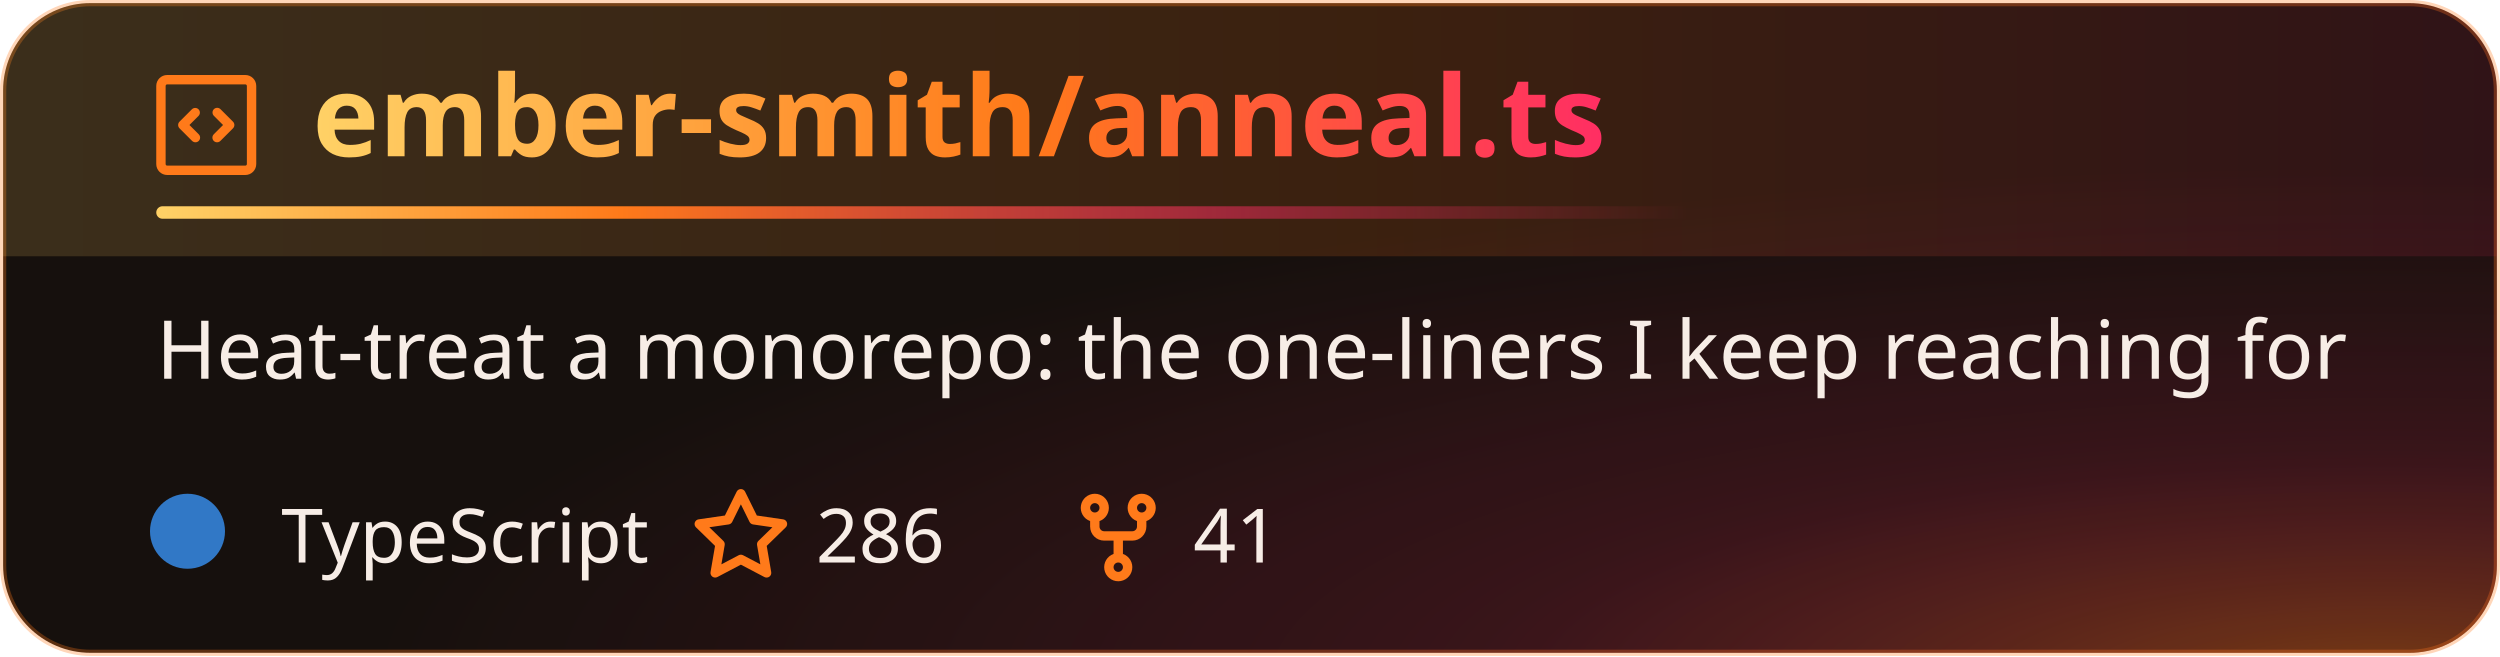
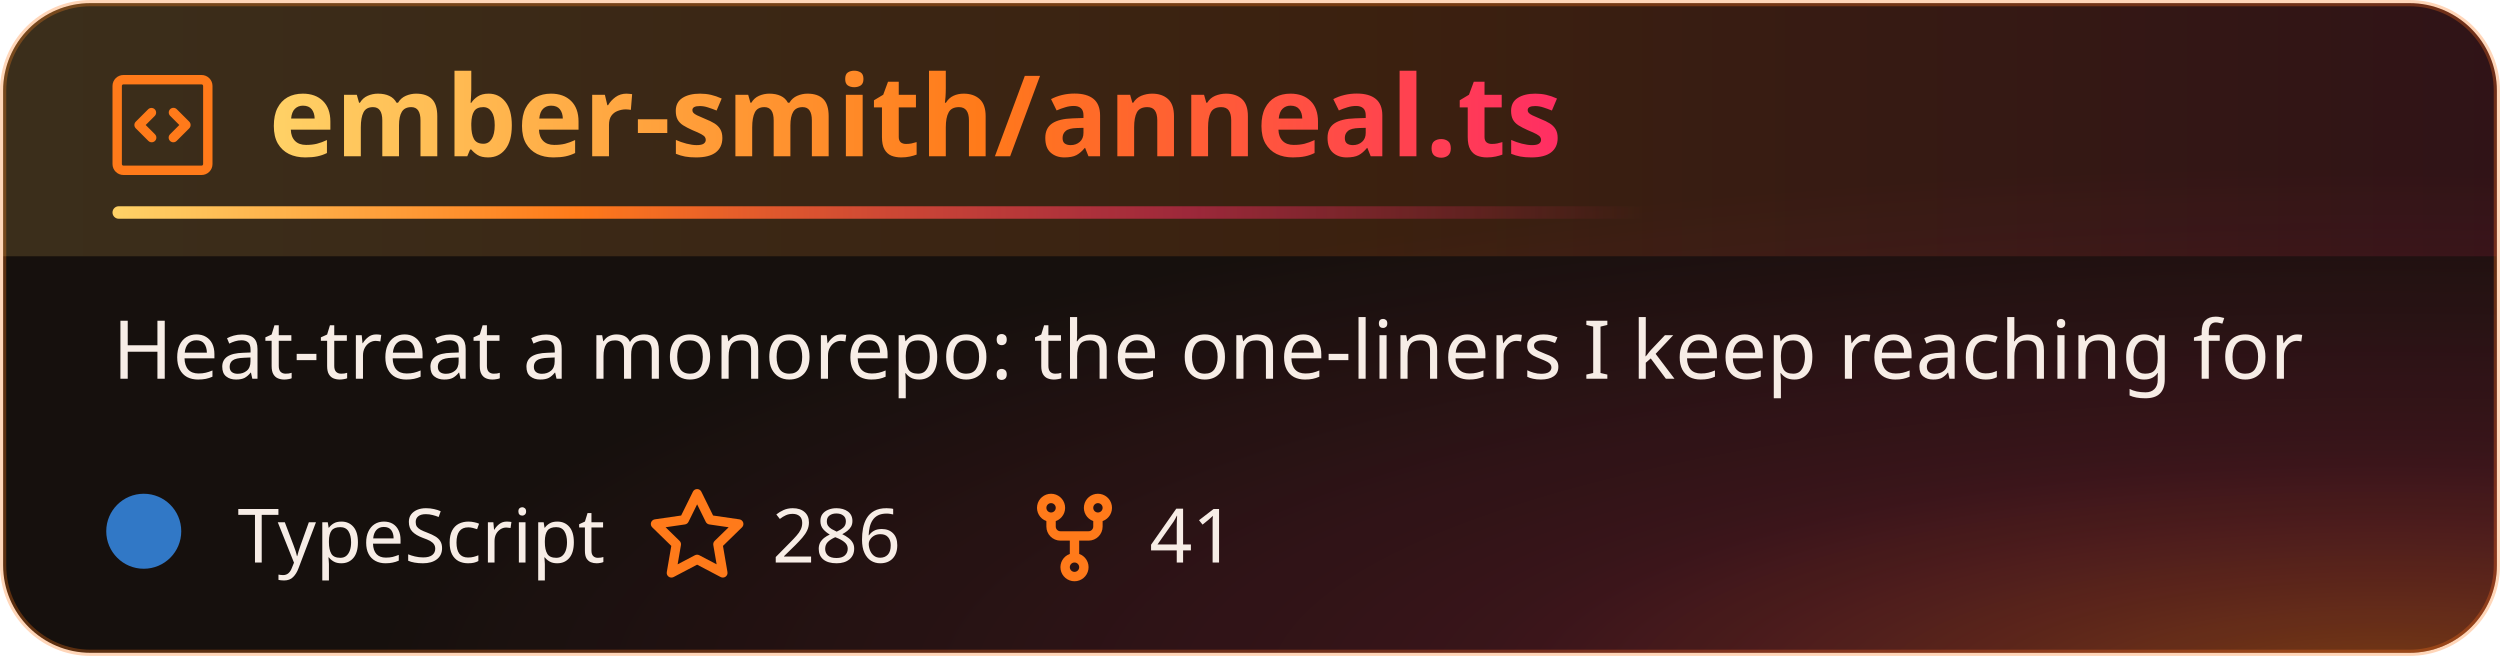
<svg xmlns="http://www.w3.org/2000/svg" width="400" height="105" viewBox="0 0 400 105" fill="none" role="img" aria-labelledby="title-id desc-id">
  <style>
    .header {
      font: 600 18px 'Segoe UI', Ubuntu, "Helvetica Neue", Sans-Serif;
      fill: url(#heat);
      animation: fadeInAnimation 0.8s ease-in-out backwards;
    }
    /* The icon reads against the title rather than with it, so it keeps its own color. */
    .title-icon {
      fill: #ff7a1a;
      animation: fadeInAnimation 0.8s ease-in-out backwards;
    }
    .title-accent {
      transform-box: fill-box;
      transform-origin: left center;
      animation: trailAnimation 0.9s cubic-bezier(0.2, 0.7, 0.2, 1) 0.2s backwards;
    }
    @supports(-moz-appearance: auto) {
      /* Selector detects Firefox */
      .header {
        font-size: 15.5px;
      }
    }
    .description {
      font: 400 13px 'Segoe UI', Ubuntu, "Helvetica Neue", Sans-Serif;
      fill: #f7ede6;
    }
    .gray {
      font: 400 12px 'Segoe UI', Ubuntu, "Helvetica Neue", Sans-Serif;
      fill: #f7ede6;
    }
    .icon {
      fill: #ff7a1a;
    }
    /* Animations */
    @keyframes scaleInAnimation {
      from {
        transform: translate(-5px, 5px) scale(0);
      }
      to {
        transform: translate(-5px, 5px) scale(1);
      }
    }
    @keyframes fadeInAnimation {
      from {
        opacity: 0;
      }
      to {
        opacity: 1;
      }
    }
    @keyframes trailAnimation {
      from {
        transform: scaleX(0);
      }
    }
    @media (prefers-reduced-motion: reduce) {
      * {
        animation-duration: 0s !important;
        animation-delay: 0s !important;
      }
    }
  </style>
  <defs>
    <linearGradient id="heat" x1="0" y1="0" x2="1" y2="0">
      <stop offset="0" class="heat-0" stop-color="#ffd166" />
      <stop offset="0.55" class="heat-1" stop-color="#ff7a1a" />
      <stop offset="1" class="heat-2" stop-color="#ff2e63" />
    </linearGradient>
    <linearGradient id="heat-trail" x1="0" y1="0" x2="1" y2="0">
      <stop offset="0" class="heat-0" stop-color="#ffd166" />
      <stop offset="0.3" class="heat-1" stop-color="#ff7a1a" />
      <stop offset="0.7" class="heat-2" stop-color="#ff2e63" stop-opacity="0.5" />
      <stop offset="1" class="heat-2" stop-color="#ff2e63" stop-opacity="0" />
    </linearGradient>
    <linearGradient id="heat-band" x1="0" y1="0" x2="1" y2="0">
      <stop offset="0" class="band-0" stop-color="#ffd166" stop-opacity="0.16" />
      <stop offset="0.55" class="band-1" stop-color="#ff7a1a" stop-opacity="0.16" />
      <stop offset="1" class="band-2" stop-color="#ff2e63" stop-opacity="0.112" />
    </linearGradient>
    <radialGradient id="heat-glow" cx="0.95" cy="1.05" r="0.8">
      <stop offset="0" class="glow-core" stop-color="#ff7a1a" stop-opacity="0.42" />
      <stop offset="0.45" class="glow-edge" stop-color="#ff2e63" stop-opacity="0.147" />
      <stop offset="1" class="heat-2" stop-color="#ff2e63" stop-opacity="0" />
    </radialGradient>
  </defs>
  <rect data-testid="card-bg" class="card-bg" x="0.5" y="0.5" rx="14" height="99%" width="399" stroke="#ff7a1a4d" fill="#16100d" stroke-opacity="1" />
  <rect data-testid="card-glow" x="0.5" y="0.5" rx="14" height="99%" width="399" fill="url(#heat-glow)" />
  <path data-testid="title-band" d="M0.5 14.5a14 14 0 0 1 14 -14h371a14 14 0 0 1 14 14v26.5h-399z" fill="url(#heat-band)" />
-   <g data-testid="card-title" transform="translate(25, 25)">
+   <g data-testid="card-title" transform="translate(18, 25)">
    <g>
      <svg class="title-icon" x="0" y="-13" viewBox="0 0 16 16" version="1.1" width="16" height="16">
        <path fill-rule="evenodd" d="M0 1.75C0 .784.784 0 1.75 0h12.5C15.216 0 16 .784 16 1.75v12.5A1.75 1.75 0 0 1 14.25 16H1.75A1.75 1.75 0 0 1 0 14.25Zm1.75-.25a.25.25 0 0 0-.25.25v12.5c0 .138.112.25.25.25h12.5a.25.25 0 0 0 .25-.25V1.75a.25.25 0 0 0-.25-.25Zm7.47 3.97a.75.75 0 0 1 1.06 0l2 2a.75.75 0 0 1 0 1.06l-2 2a.749.749 0 0 1-1.275-.326.749.749 0 0 1 .215-.734L10.69 8 9.22 6.53a.75.75 0 0 1 0-1.06ZM6.78 6.53 5.31 8l1.47 1.47a.749.749 0 0 1-.326 1.275.749.749 0 0 1-.734-.215l-2-2a.75.75 0 0 1 0-1.06l2-2a.751.751 0 0 1 1.042.018.751.751 0 0 1 .018 1.042Z" />
      </svg>
    </g>
    <g transform="translate(25, 0)">
      <text x="0" y="0" class="header" data-testid="header">ember-smith/anneal.ts</text>
    </g>
    <rect data-testid="title-accent" class="title-accent" x="0" y="8" width="246.3" height="2" rx="1" fill="url(#heat-trail)" />
  </g>
  <g data-testid="main-card-body" transform="translate(0, 50)">
-     <text class="description" x="25" y="-5">
-       <tspan dy="1.2em" x="25">Heat-treat a monorepo: the one-liners I keep reaching for</tspan>
+     <text class="description" x="18" y="-5">
+       <tspan dy="1.2em" x="18">Heat-treat a monorepo: the one-liners I keep reaching for</tspan>
    </text>
-     <g transform="translate(30, 40)">
+     <g transform="translate(23, 40)">
      <g>
        <g data-testid="primary-lang">
          <circle data-testid="lang-color" cx="0" cy="-5" r="6" fill="#3178c6" />
          <text data-testid="lang-name" class="gray" x="15">TypeScript</text>
        </g>
      </g>
      <g transform="translate(80.54, 0)">
        <g>
          <svg class="icon" y="-12" viewBox="0 0 16 16" version="1.1" width="16" height="16">
            <path fill-rule="evenodd" d="M8 .25a.75.75 0 01.673.418l1.882 3.815 4.21.612a.75.75 0 01.416 1.279l-3.046 2.97.719 4.192a.75.75 0 01-1.088.791L8 12.347l-3.766 1.98a.75.75 0 01-1.088-.79l.72-4.194L.818 6.374a.75.75 0 01.416-1.28l4.21-.611L7.327.668A.75.75 0 018 .25zm0 2.445L6.615 5.5a.75.75 0 01-.564.41l-3.097.45 2.24 2.184a.75.75 0 01.216.664l-.528 3.084 2.769-1.456a.75.75 0 01.698 0l2.77 1.456-.53-3.084a.75.75 0 01.216-.664l2.24-2.183-3.096-.45a.75.75 0 01-.564-.41L8 2.694v.001z" />
          </svg>
        </g>
        <g transform="translate(20, 0)">
          <text data-testid="starsCount" class="gray">286</text>
        </g>
      </g>
      <g transform="translate(140.92, 0)">
        <g>
          <svg class="icon" y="-12" viewBox="0 0 16 16" version="1.1" width="16" height="16">
            <path fill-rule="evenodd" d="M5 3.25a.75.75 0 11-1.5 0 .75.75 0 011.5 0zm0 2.122a2.25 2.25 0 10-1.5 0v.878A2.25 2.25 0 005.75 8.5h1.5v2.128a2.251 2.251 0 101.5 0V8.5h1.5a2.25 2.25 0 002.25-2.25v-.878a2.25 2.25 0 10-1.5 0v.878a.75.75 0 01-.75.75h-4.5A.75.75 0 015 6.25v-.878zm3.75 7.378a.75.75 0 11-1.5 0 .75.75 0 011.5 0zm3-8.75a.75.75 0 100-1.5.75.75 0 000 1.5z" />
          </svg>
        </g>
        <g transform="translate(20, 0)">
          <text data-testid="forksCount" class="gray">41</text>
        </g>
      </g>
    </g>
  </g>
</svg>
